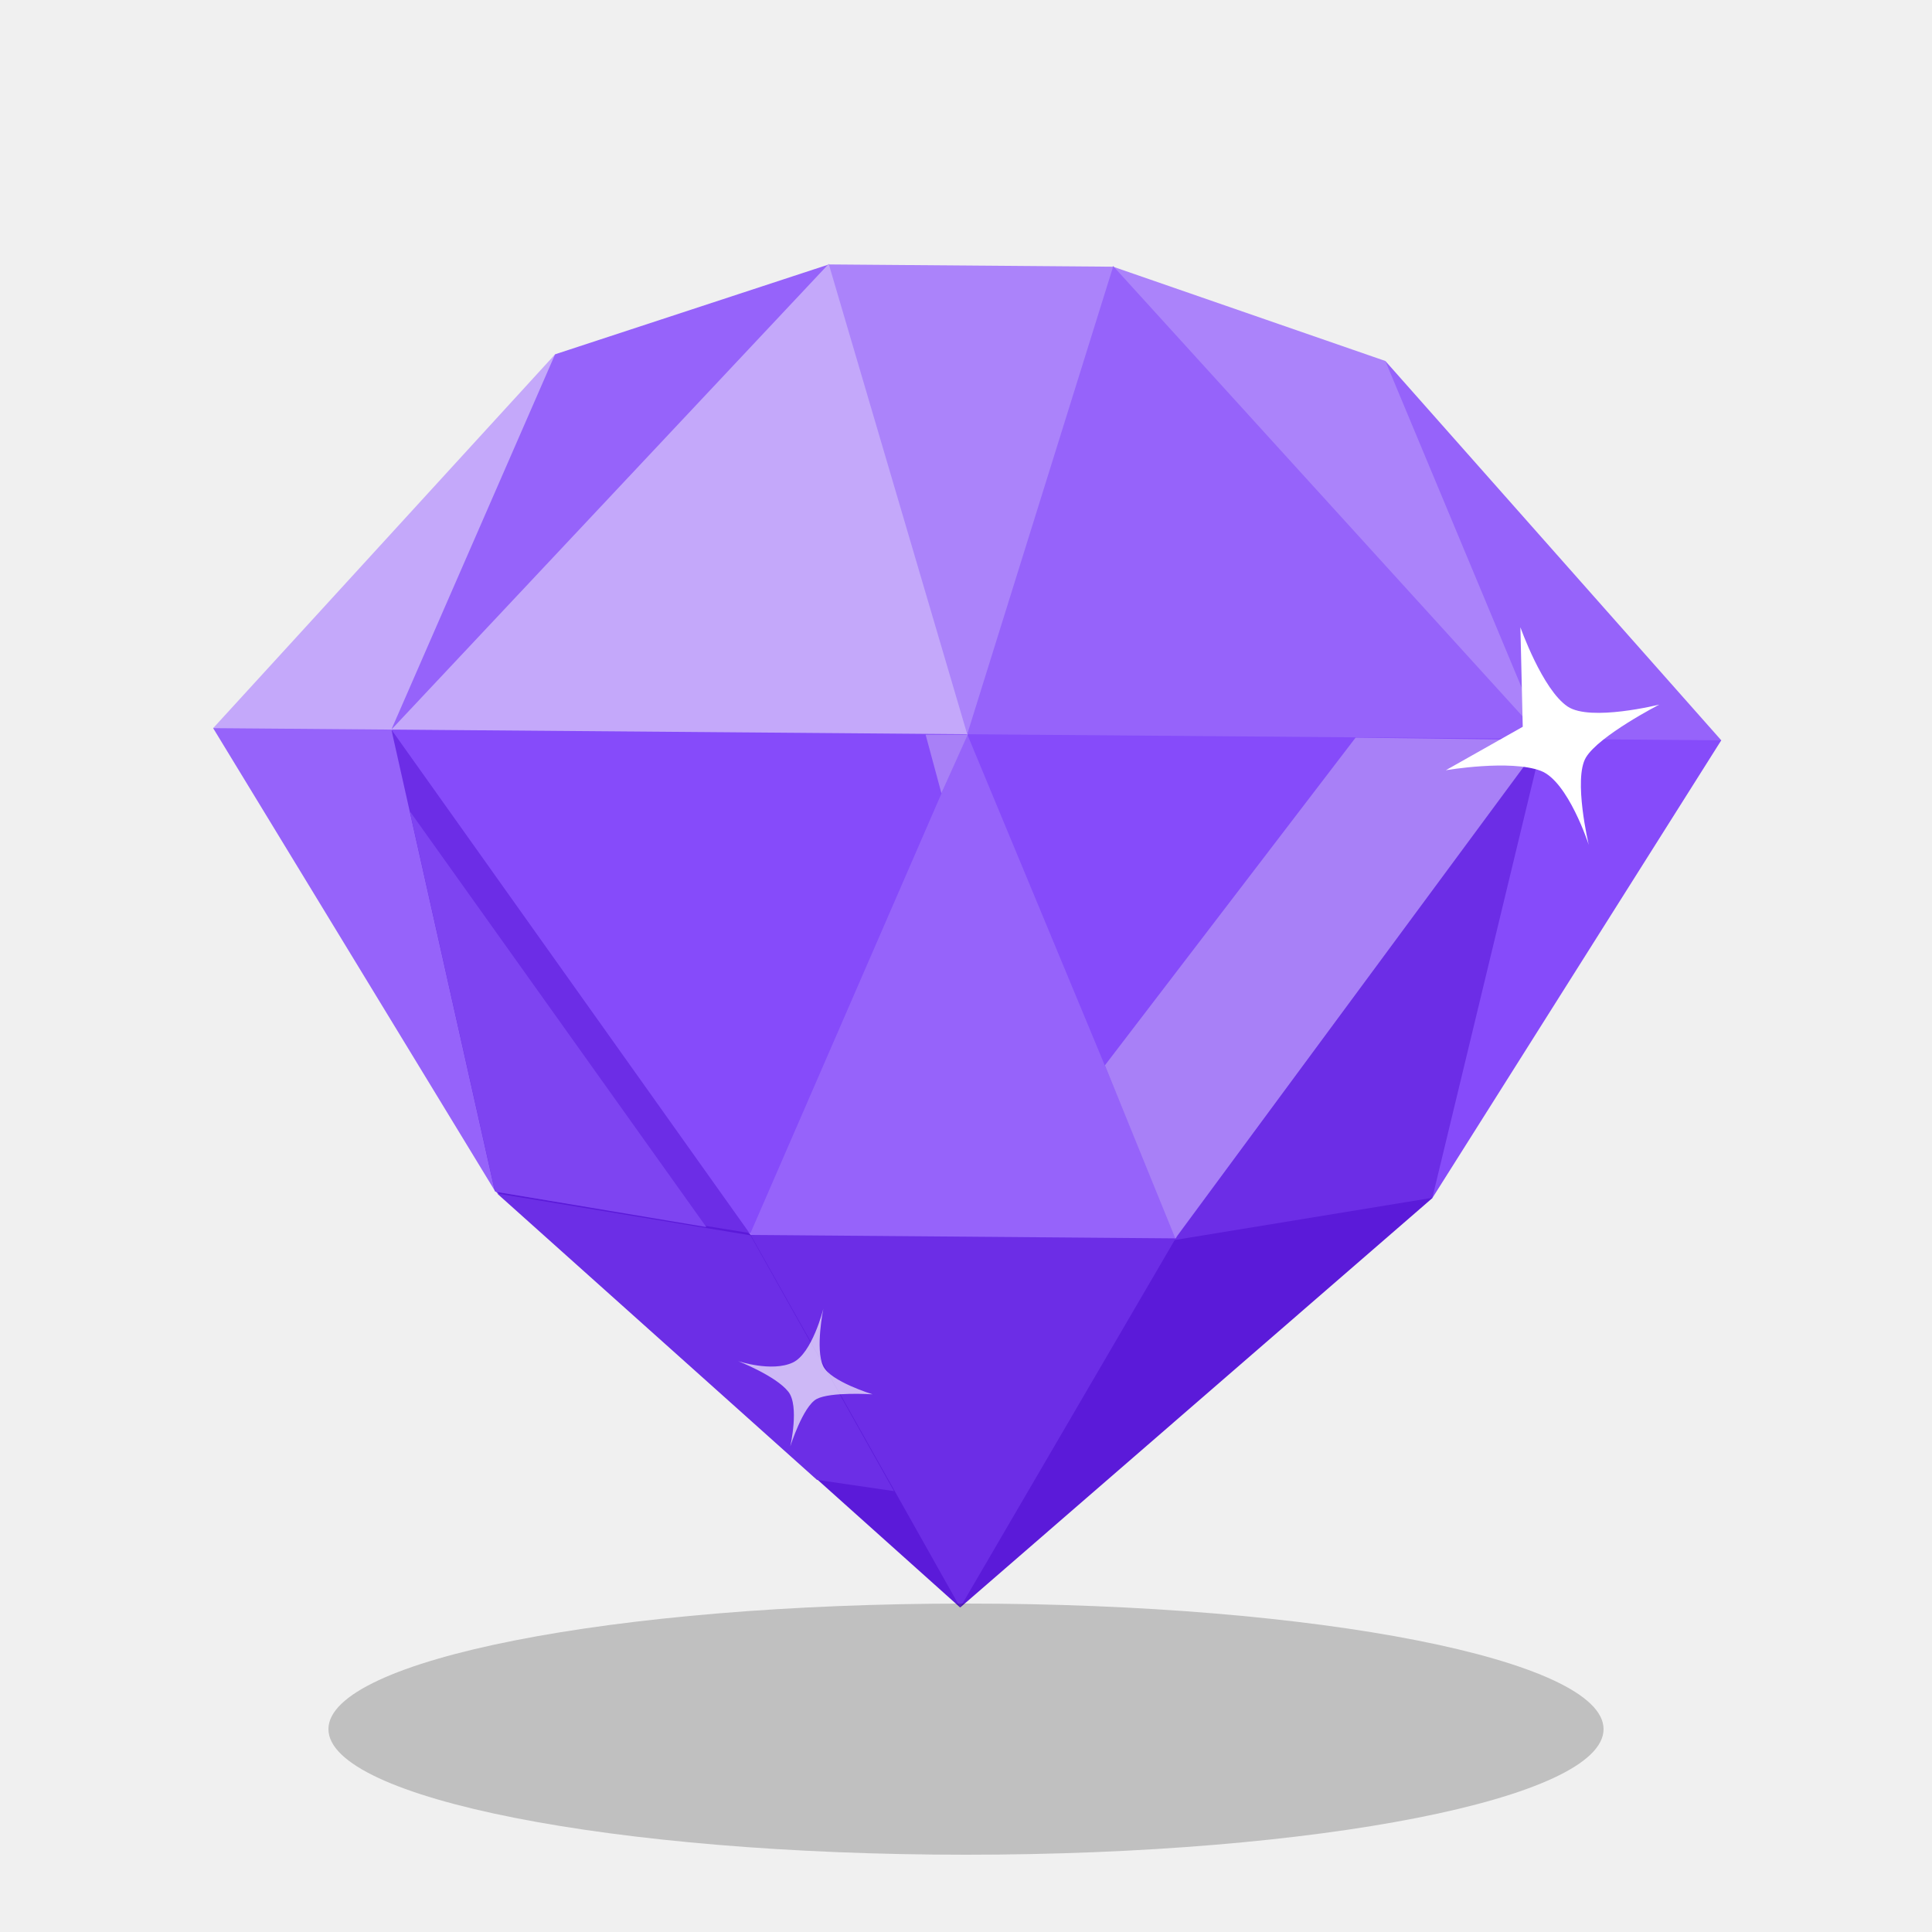
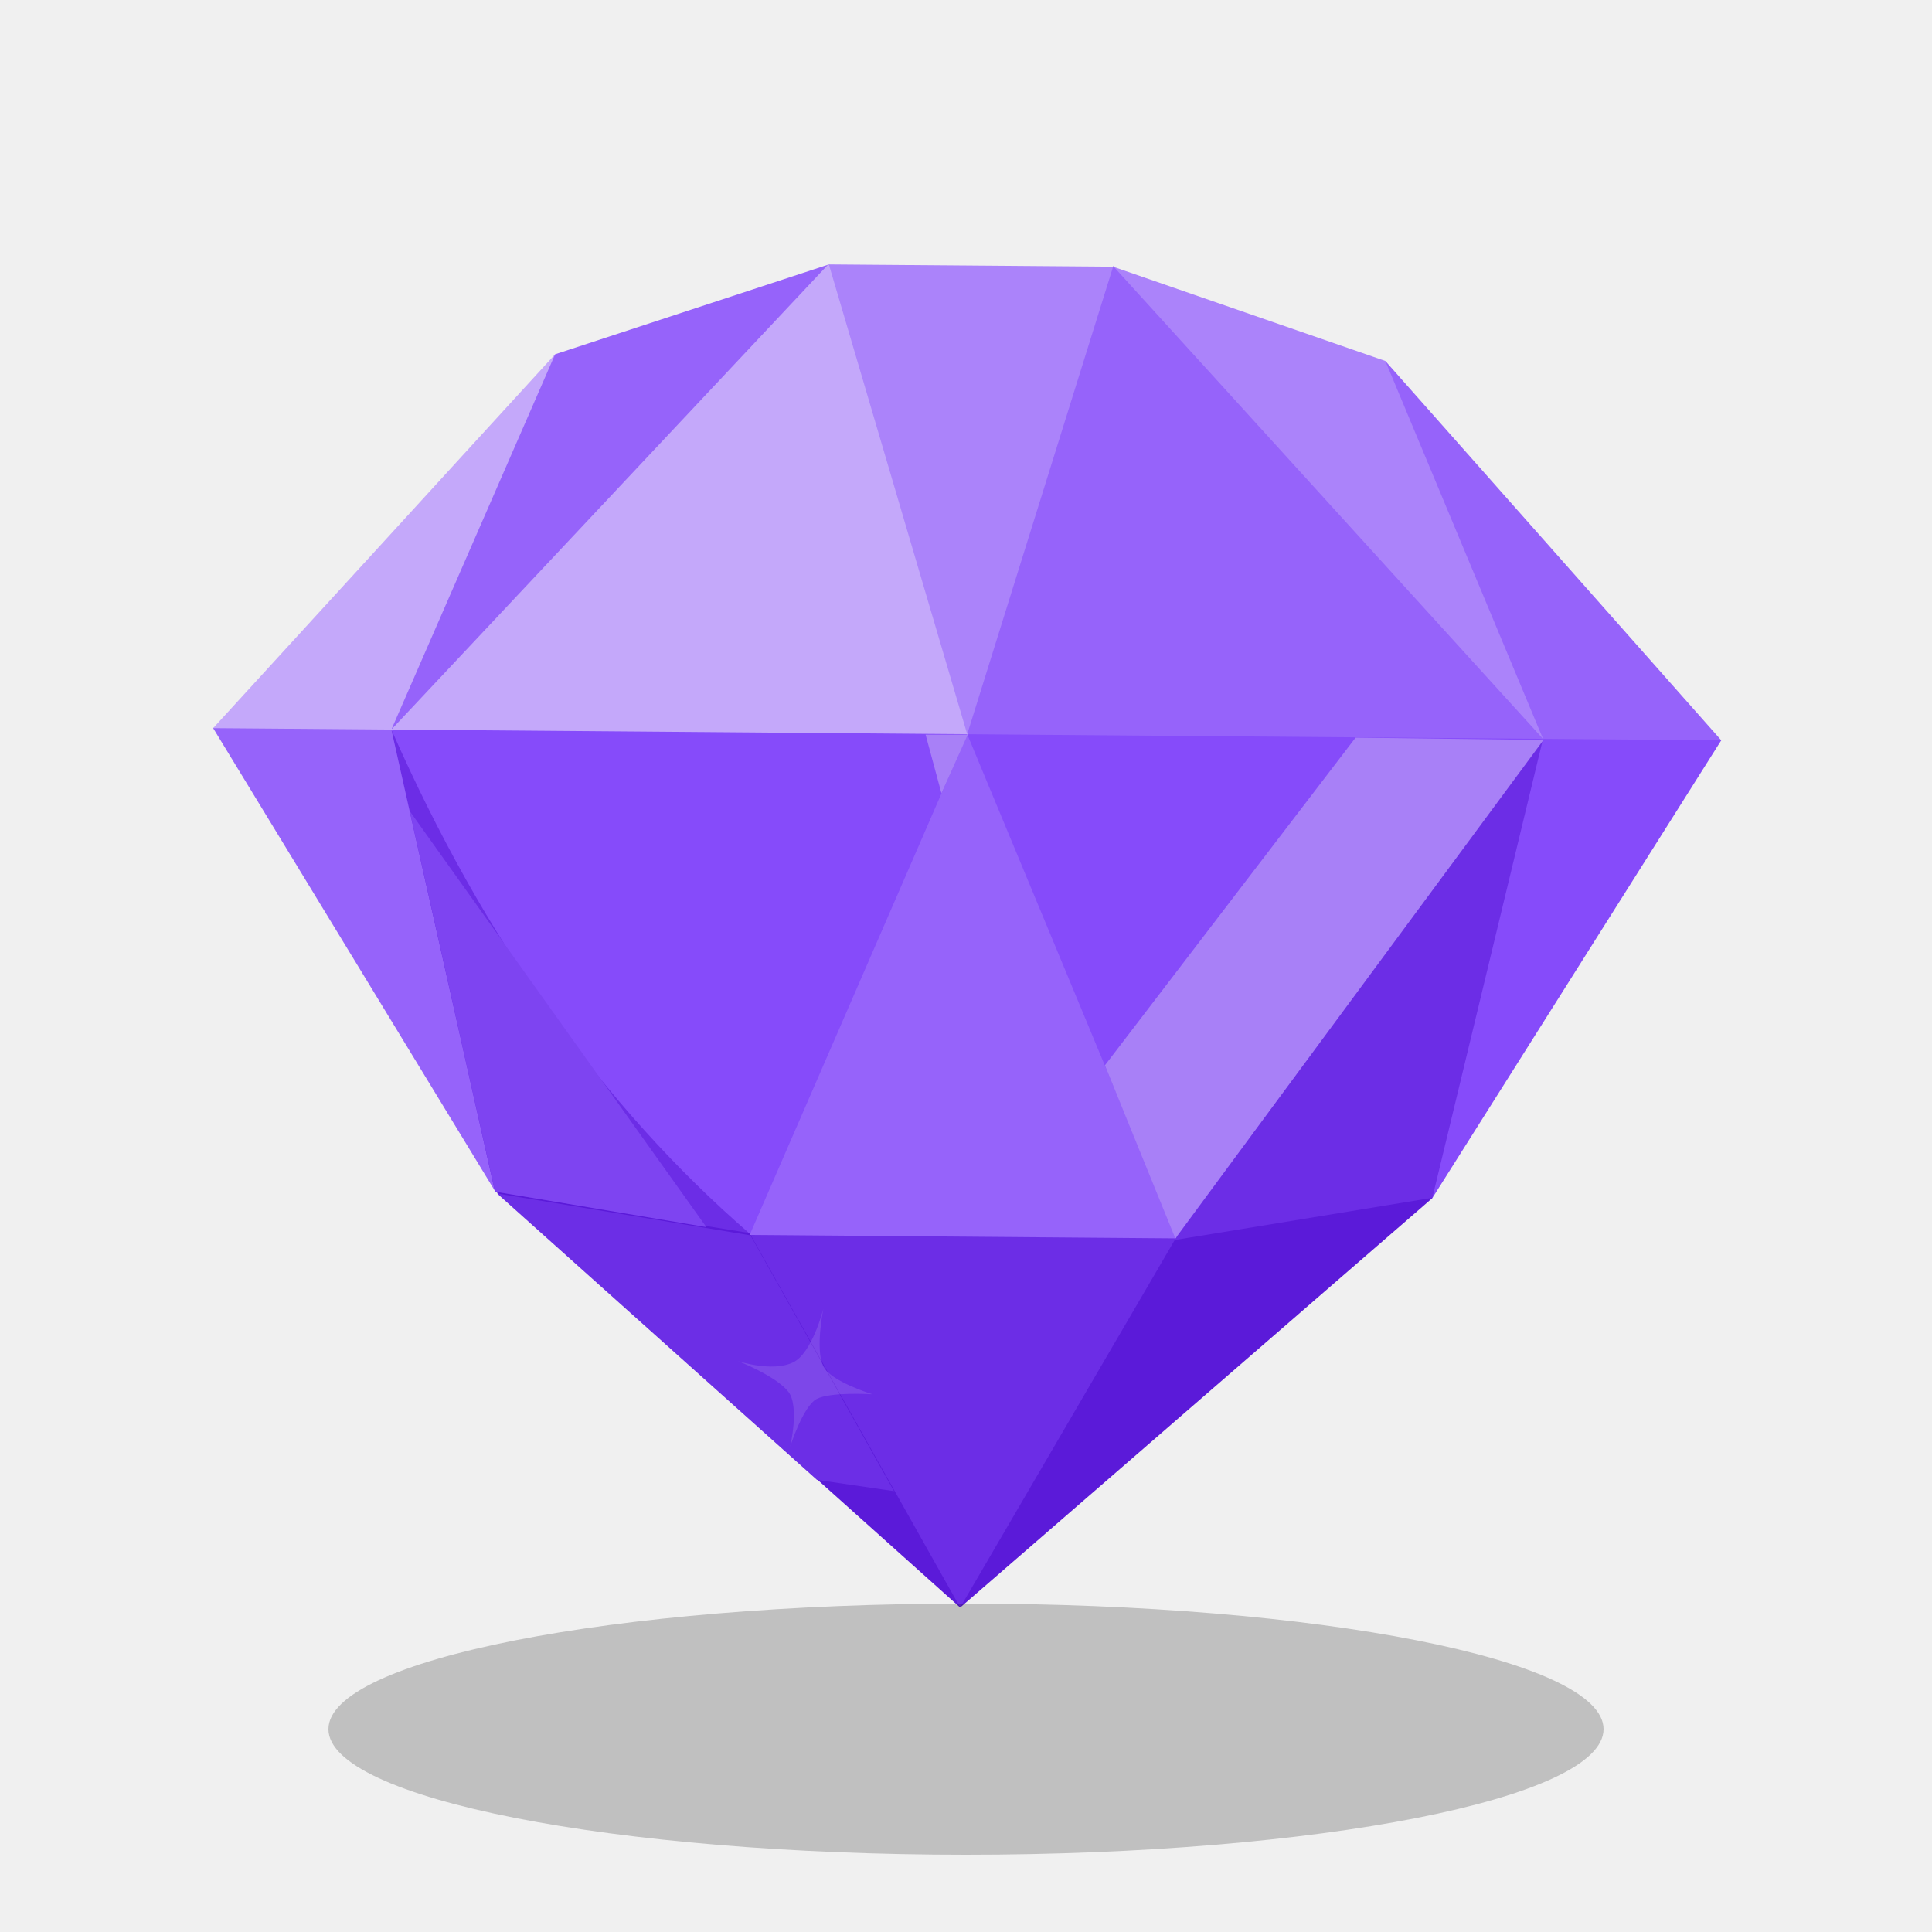
- <svg xmlns="http://www.w3.org/2000/svg" width="100" height="100" viewBox="0 0 100 100" fill="none">
-   <path d="M28.734 18.338C23.394 25.909 20.939 32.222 20.258 37.763C30.763 32.574 39.035 21.665 42.902 13.687L28.734 18.338Z" fill="#9663FA" />
-   <path d="M20.258 37.763C30.177 39.828 40.112 39.908 50.063 38.003C49.606 31.372 46.912 20.075 42.902 13.652L20.258 37.763Z" fill="#C4A8FA" />
-   <path d="M25.607 61.626C26.112 55.803 23.477 47.055 20.258 37.763C17.591 35.66 14.465 35.897 11.033 37.689L25.607 61.626Z" fill="#9663FA" />
-   <path d="M38.825 63.871L38.789 63.821L33.557 61.417L25.686 61.696L49.698 83.204C48.094 75.918 44.966 69.267 38.825 63.871Z" fill="#5B1AD9" />
-   <path d="M50.063 38.003C47.362 48.277 43.898 57.345 38.825 63.871C31.193 57.266 25.004 48.563 20.258 37.763L50.063 38.003Z" fill="#864BFA" />
-   <path d="M20.258 37.763L25.607 61.626L25.686 61.696L38.789 63.82L20.258 37.763Z" fill="#6C2DE6" />
-   <path d="M71.706 18.684C76.606 26.645 79.326 33.165 79.867 38.243C70.702 32.522 63.047 21.327 57.615 13.805L71.706 18.684Z" fill="#AB83FA" />
-   <path d="M79.867 38.243C69.625 41.11 59.649 41.428 50.063 38.003C51.08 30.629 53.943 19.545 57.615 13.771L79.867 38.243Z" fill="#9663FA" />
-   <path d="M71.706 18.684L79.867 38.243C82.954 40.678 86.025 39.861 89.092 38.318L71.706 18.684Z" fill="#9663FA" />
-   <path d="M28.733 18.337L20.258 37.763L11.033 37.689L28.733 18.337Z" fill="#C4A8FA" />
-   <path d="M74.135 62.017C72.398 55.914 75.145 47.572 79.867 38.243L89.092 38.318L74.135 62.017Z" fill="#864BFA" />
-   <path d="M50.063 38.003C52.04 48.395 55.226 57.518 60.882 64.049C68.088 58.742 74.213 49.376 79.867 38.243L50.063 38.003Z" fill="#864BFA" />
-   <path d="M49.699 83.204L74.134 62.017L74.139 61.998C70.606 60.715 66.499 60.669 60.735 64.194C55.276 69.549 51.729 75.959 49.699 83.204Z" fill="#5B1AD9" />
-   <path d="M60.882 64.049C60.832 64.097 60.784 64.146 60.735 64.194L74.139 61.998L79.867 38.243L60.882 64.049Z" fill="#6C2DE6" />
-   <path d="M42.902 13.687L50.063 38.003L57.614 13.805L42.902 13.687Z" fill="#AB83FA" />
-   <path d="M60.853 64.098C53.171 59.378 45.856 59.552 38.853 63.921L49.699 83.204L60.853 64.098Z" fill="#6C2DE6" />
-   <path d="M60.882 64.049L50.063 38.003L38.825 63.871L38.853 63.921L60.853 64.098L60.882 64.049Z" fill="#9663FA" />
-   <path d="M50.092 38.024L47.91 38.028L48.729 41.062L50.09 38.022L50.085 38.035L50.092 38.024Z" fill="#A880F7" />
-   <path d="M21.21 41.986L25.622 61.667L25.637 61.68L36.561 63.515L21.21 41.986Z" fill="#7E44F1" />
-   <path d="M25.73 61.776L42.285 76.597L46.274 77.181L38.845 63.941L25.73 61.776Z" fill="#6C2EE6" />
-   <path d="M57.189 55.142L60.834 64.095L79.889 38.303L70.165 38.18L57.189 55.142Z" fill="#A880F7" />
-   <g opacity="0.657">
-     <path d="M42.615 67.745C42.615 67.745 42.19 69.827 42.607 70.71C42.983 71.506 45.164 72.169 45.164 72.169C45.164 72.169 42.996 72.027 42.27 72.412C41.564 72.787 40.904 74.866 40.904 74.866C40.904 74.866 41.387 72.774 40.805 72.036C40.154 71.211 38.199 70.45 38.199 70.45C38.199 70.45 39.945 71.034 41.036 70.524C42.042 70.053 42.615 67.745 42.615 67.745Z" fill="white" />
+ <svg xmlns="http://www.w3.org/2000/svg" id="ec1j1rkngnqc1" viewBox="0 0 100 100" shape-rendering="geometricPrecision" text-rendering="geometricPrecision">
+   <g id="ec1j1rkngnqc2">
+     <path id="ec1j1rkngnqc3" d="M28.734,18.338C23.394,25.909,20.939,32.222,20.258,37.763C30.763,32.574,39.035,21.665,42.902,13.687L28.734,18.338Z" fill="rgb(150,99,250)" stroke="none" stroke-width="1" />
+     <path id="ec1j1rkngnqc4" d="M20.258,37.763C30.177,39.828,40.112,39.908,50.063,38.003C49.606,31.372,46.912,20.075,42.902,13.652L20.258,37.763Z" fill="rgb(196,168,250)" stroke="none" stroke-width="1" />
+     <path id="ec1j1rkngnqc5" d="M25.607,61.626C26.112,55.803,23.477,47.055,20.258,37.763C17.591,35.66,14.465,35.897,11.033,37.689L25.607,61.626Z" fill="rgb(150,99,250)" stroke="none" stroke-width="1" />
+     <path id="ec1j1rkngnqc6" d="M38.825,63.871L38.789,63.821L33.557,61.417L25.686,61.696L49.698,83.204C48.094,75.918,44.966,69.267,38.825,63.871Z" fill="rgb(91,26,217)" stroke="none" stroke-width="1" />
+     <path id="ec1j1rkngnqc7" d="M20.258,37.763L25.607,61.626L25.686,61.696L38.789,63.82L20.258,37.763Z" fill="rgb(108,45,230)" stroke="none" stroke-width="1" />
+     <path id="ec1j1rkngnqc8" d="M50.063,38.003C47.362,48.277,43.898,57.345,38.825,63.871C31.193,57.266,25.004,48.563,20.258,37.763L50.063,38.003Z" fill="rgb(134,75,250)" stroke="none" stroke-width="1" />
+     <path id="ec1j1rkngnqc9" d="M71.706,18.684C76.606,26.645,79.326,33.165,79.867,38.243C70.702,32.522,63.047,21.327,57.615,13.805L71.706,18.684Z" fill="rgb(171,131,250)" stroke="none" stroke-width="1" />
+     <path id="ec1j1rkngnqc10" d="M79.867,38.243C69.625,41.11,59.649,41.428,50.063,38.003C51.08,30.629,53.943,19.545,57.615,13.771L79.867,38.243Z" fill="rgb(150,99,250)" stroke="none" stroke-width="1" />
+     <path id="ec1j1rkngnqc11" d="M71.706,18.684L79.867,38.243C82.954,40.678,86.025,39.861,89.092,38.318L71.706,18.684Z" fill="rgb(150,99,250)" stroke="none" stroke-width="1" />
+     <path id="ec1j1rkngnqc12" d="M74.135,62.017C72.398,55.914,75.145,47.572,79.867,38.243L89.092,38.318L74.135,62.017Z" fill="rgb(134,75,250)" stroke="none" stroke-width="1" />
+     <path id="ec1j1rkngnqc13" d="M28.733,18.337L20.258,37.763L11.033,37.689L28.733,18.337Z" fill="rgb(196,168,250)" stroke="none" stroke-width="1" />
+     <path id="ec1j1rkngnqc14" d="M49.699,83.204L74.134,62.017L74.139,61.998C70.606,60.715,66.499,60.669,60.735,64.194C55.276,69.549,51.729,75.959,49.699,83.204Z" fill="rgb(91,26,217)" stroke="none" stroke-width="1" />
+     <path id="ec1j1rkngnqc15" d="M50.063,38.003C52.04,48.395,55.226,57.518,60.882,64.049C68.088,58.742,74.213,49.376,79.867,38.243L50.063,38.003Z" fill="rgb(134,75,250)" stroke="none" stroke-width="1" />
+     <path id="ec1j1rkngnqc16" d="M60.882,64.049C60.832,64.097,60.784,64.146,60.735,64.194L74.139,61.998L79.867,38.243L60.882,64.049Z" fill="rgb(108,45,230)" stroke="none" stroke-width="1" />
+     <path id="ec1j1rkngnqc17" d="M42.902,13.687L50.063,38.003L57.614,13.805L42.902,13.687Z" fill="rgb(171,131,250)" stroke="none" stroke-width="1" />
+     <path id="ec1j1rkngnqc18" d="M60.853,64.098C53.171,59.378,45.856,59.552,38.853,63.921L49.699,83.204L60.853,64.098Z" fill="rgb(108,45,230)" stroke="none" stroke-width="1" />
+     <path id="ec1j1rkngnqc19" d="M60.882,64.049L50.063,38.003L38.825,63.871L38.853,63.921L60.853,64.098L60.882,64.049Z" fill="rgb(150,99,250)" stroke="none" stroke-width="1" />
+     <path id="ec1j1rkngnqc20" d="M50.092,38.024L47.91,38.028L48.729,41.062L50.09,38.022L50.085,38.035L50.092,38.024Z" fill="rgb(168,128,247)" stroke="none" stroke-width="1" />
+     <path id="ec1j1rkngnqc21" d="M21.21,41.986L25.622,61.667L25.637,61.68L36.561,63.515L21.21,41.986Z" fill="rgb(126,68,241)" stroke="none" stroke-width="1" />
+     <path id="ec1j1rkngnqc22" d="M25.73,61.776L42.285,76.597L46.274,77.181L38.845,63.941L25.73,61.776Z" fill="rgb(108,46,230)" stroke="none" stroke-width="1" />
+     <path id="ec1j1rkngnqc23" d="M57.189,55.142L60.834,64.095L79.889,38.303L70.165,38.18L57.189,55.142Z" fill="rgb(168,128,247)" stroke="none" stroke-width="1" />
  </g>
-   <path d="M78.696 32.468C78.696 32.468 79.835 35.697 81.143 36.572C82.323 37.361 85.887 36.469 85.887 36.469C85.887 36.469 82.773 38.07 82.089 39.204C81.422 40.308 82.233 43.728 82.233 43.728C82.233 43.728 81.168 40.437 79.751 39.899C78.168 39.298 74.835 39.867 74.835 39.867L78.817 37.618L78.696 32.468Z" fill="white" />
-   <ellipse cx="50" cy="89.5" rx="33" ry="6.5" fill="black" fill-opacity="0.2" />
+   <g id="ec1j1rkngnqc24" opacity="0.12">
+     <path id="ec1j1rkngnqc25" d="M42.615,67.745C42.615,67.745,42.19,69.827,42.607,70.71C42.983,71.506,45.164,72.169,45.164,72.169C45.164,72.169,42.996,72.027,42.27,72.412C41.564,72.787,40.904,74.866,40.904,74.866C40.904,74.866,41.387,72.774,40.805,72.036C40.154,71.211,38.199,70.45,38.199,70.45C38.199,70.45,39.945,71.034,41.036,70.524C42.042,70.053,42.615,67.745,42.615,67.745Z" fill="rgb(255,255,255)" stroke="none" stroke-width="1" />
+   </g>
+   <g id="ec1j1rkngnqc26" opacity="0">
+     <path id="ec1j1rkngnqc27" d="M78.696,32.468C78.696,32.468,79.835,35.697,81.143,36.572C82.323,37.361,85.887,36.469,85.887,36.469C85.887,36.469,82.773,38.07,82.089,39.204C81.422,40.308,82.233,43.728,82.233,43.728C82.233,43.728,81.168,40.437,79.751,39.899C78.168,39.298,74.835,39.867,74.835,39.867L78.817,37.618L78.696,32.468Z" transform="matrix(1 0 0 1 0.0383 1.275635)" fill="rgb(255,255,255)" stroke="none" stroke-width="1" />
+   </g>
+   <ellipse id="ec1j1rkngnqc28" rx="33" ry="6.5" transform="matrix(1 0 0 1 50 89.5)" fill="rgb(0,0,0)" fill-opacity="0.2" stroke="none" stroke-width="1" />
</svg>
